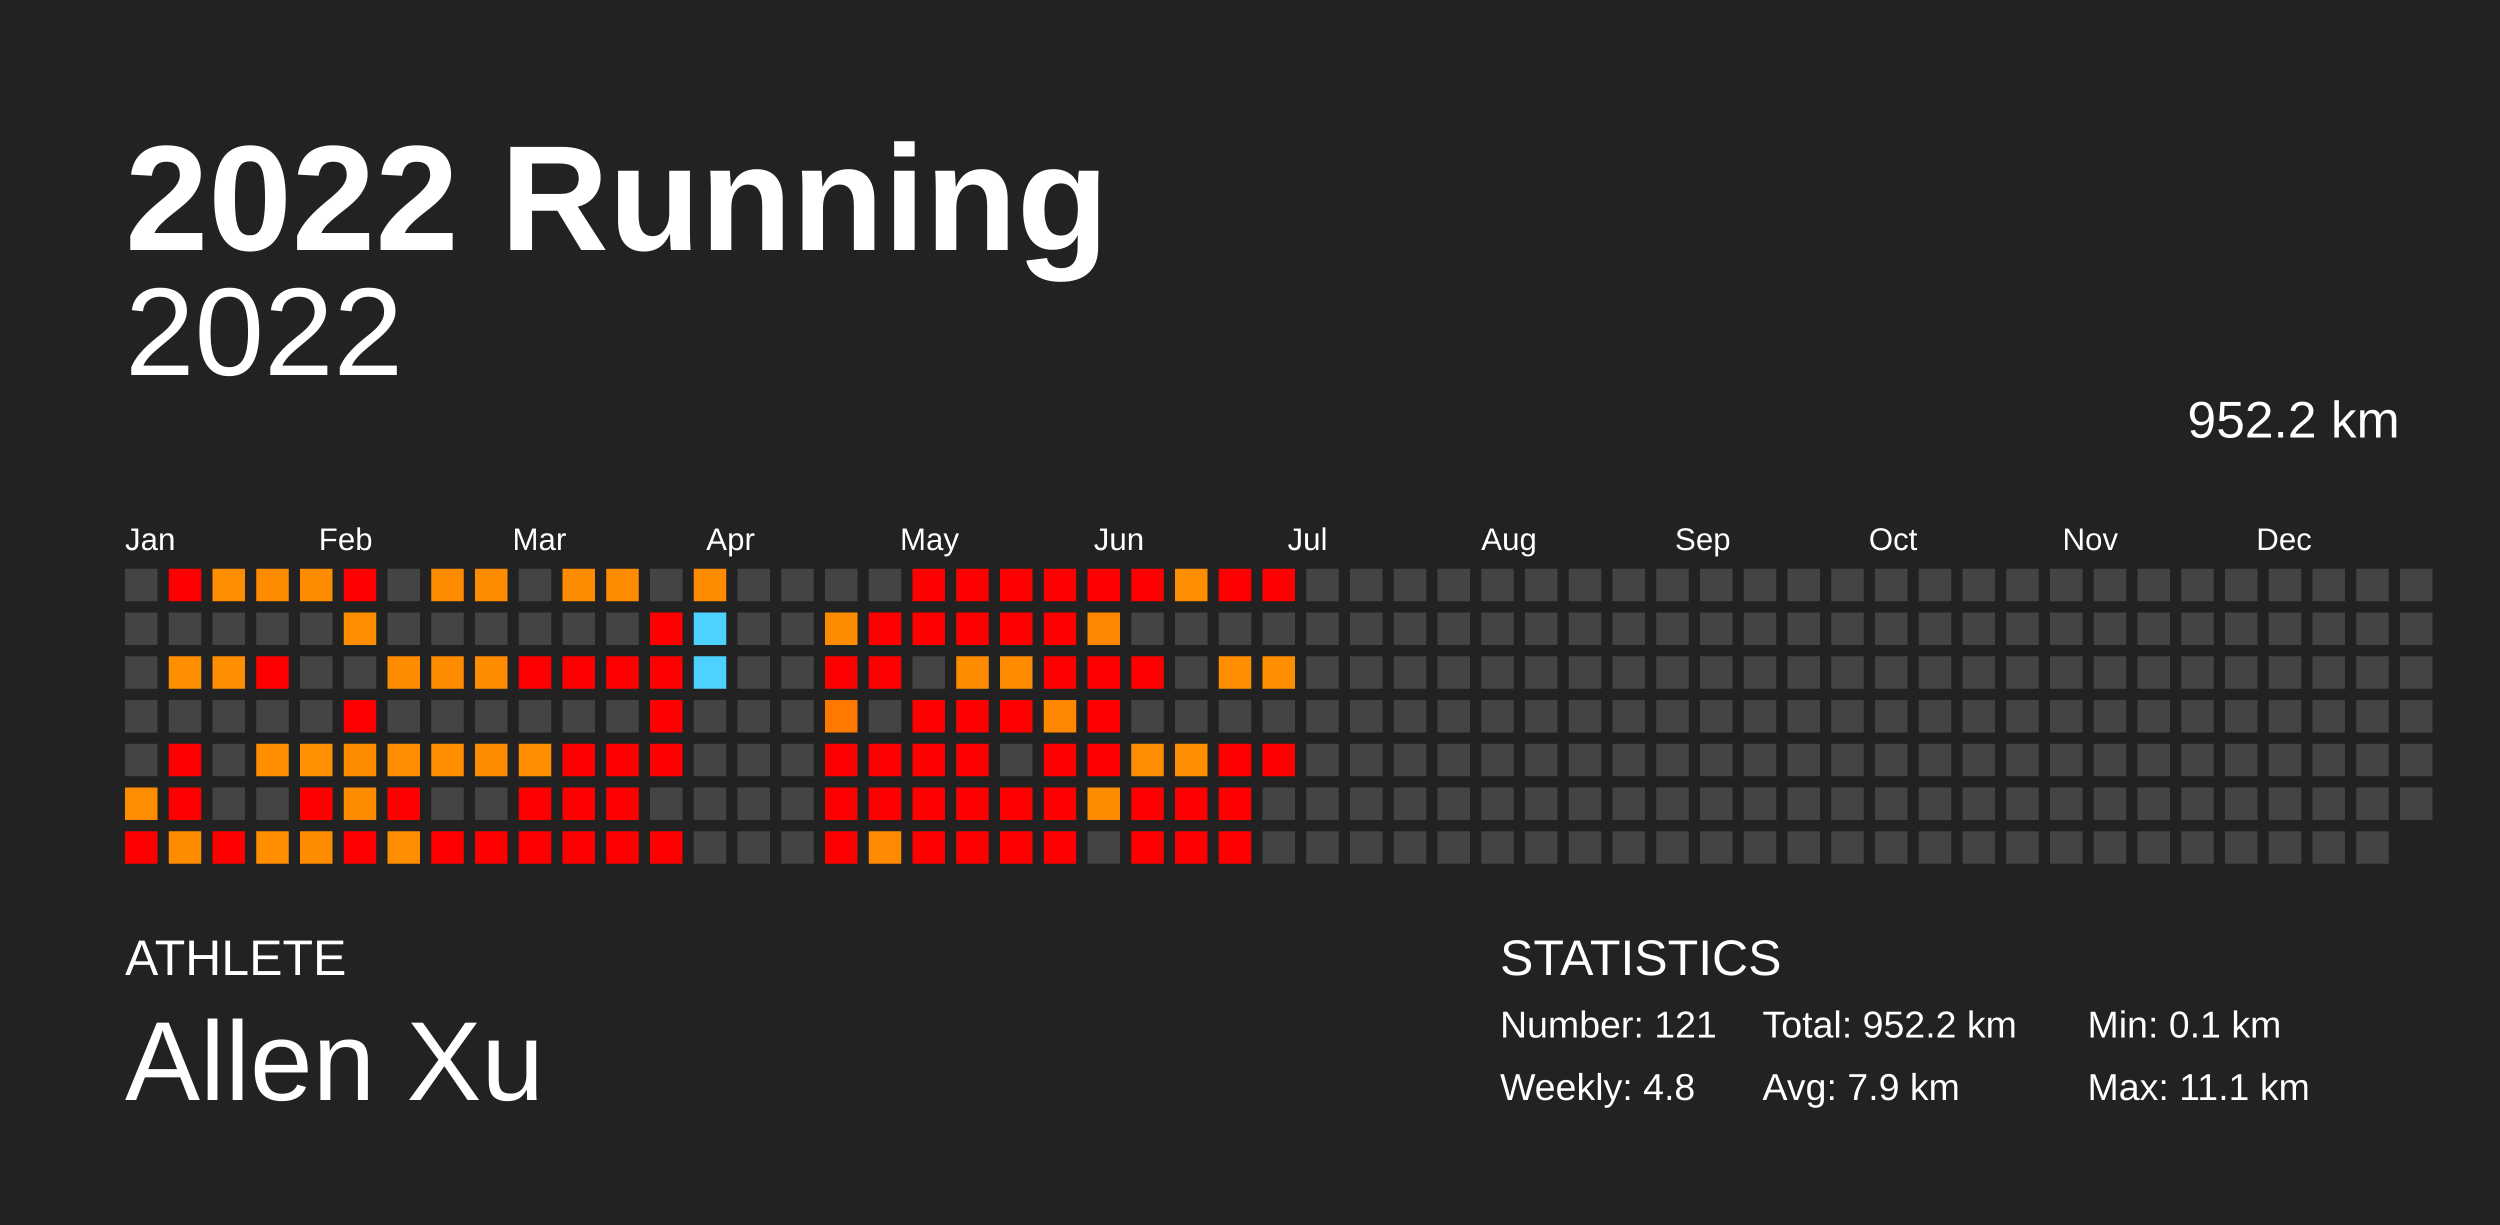
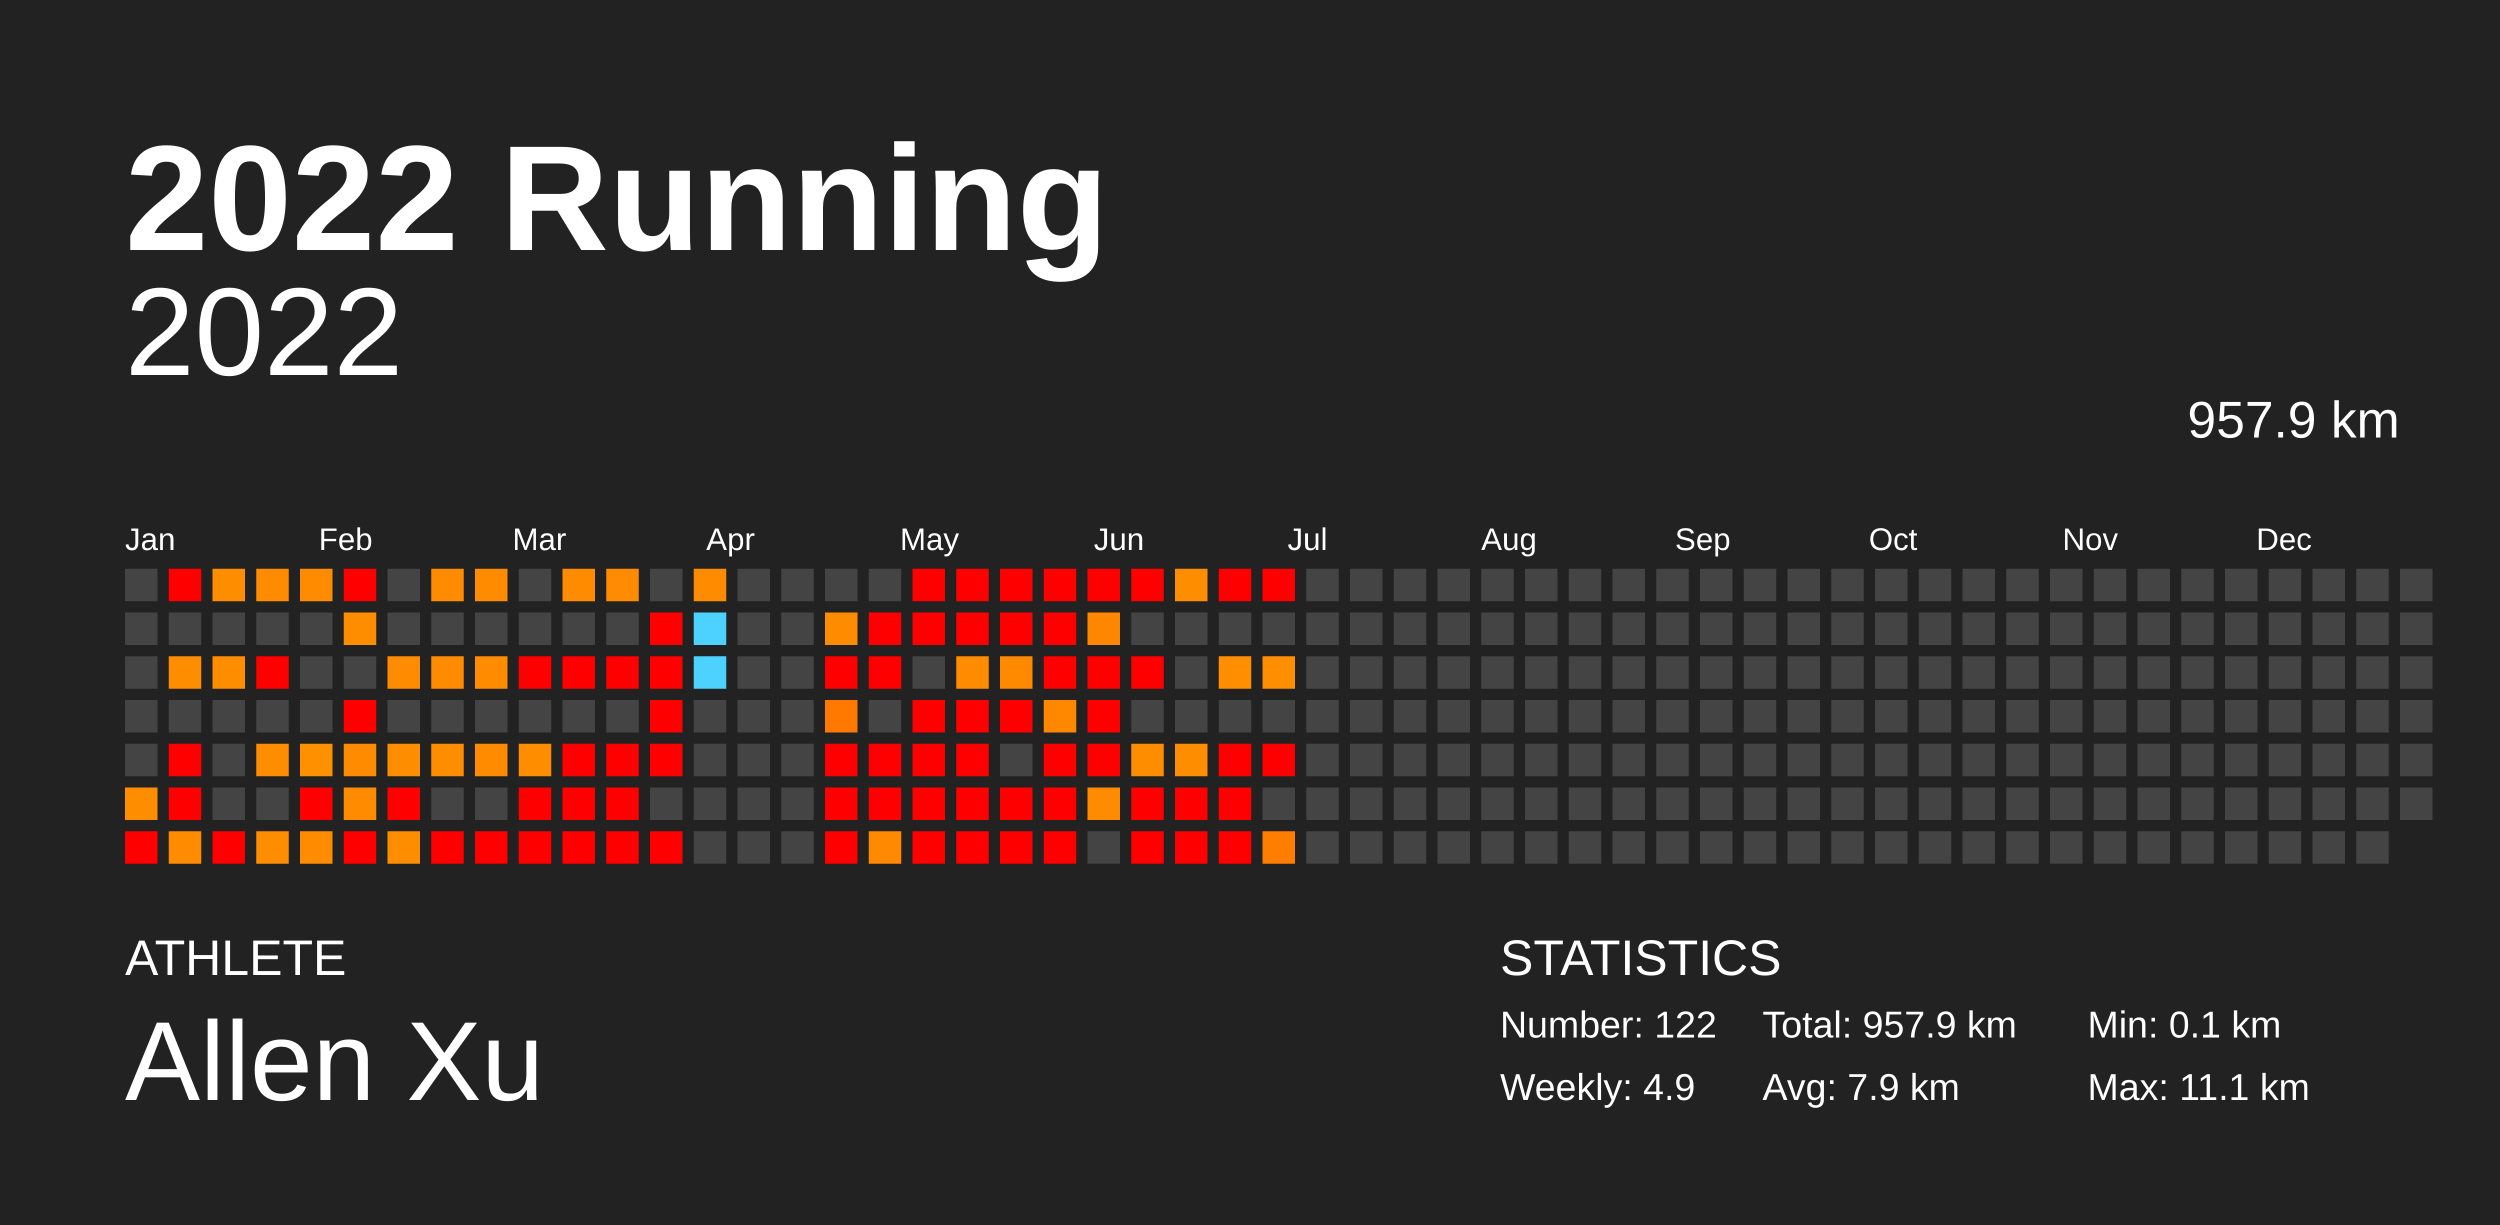
<svg xmlns="http://www.w3.org/2000/svg" baseProfile="full" height="98mm" version="1.1" viewBox="0,0,200,98" width="200mm">
  <defs />
  <rect fill="#222222" height="98" width="200" x="0" y="0" />
  <text fill="#FFFFFF" style="font-size:12px; font-family:Arial; font-weight:bold;" x="10" y="20">2022 Running</text>
  <text fill="#FFFFFF" style="font-size:4px; font-family:Arial" x="10" y="78">ATHLETE</text>
  <text fill="#FFFFFF" style="font-size:9px; font-family:Arial" x="10" y="88">Allen Xu</text>
  <text fill="#FFFFFF" style="font-size:4px; font-family:Arial" x="120" y="78">STATISTICS</text>
-   <text fill="#FFFFFF" style="font-size:3px; font-family:Arial" x="120" y="83">Number: 121</text>
-   <text fill="#FFFFFF" style="font-size:3px; font-family:Arial" x="120" y="88">Weekly: 4.8</text>
-   <text fill="#FFFFFF" style="font-size:3px; font-family:Arial" x="141" y="83">Total: 952.2 km</text>
+   <text fill="#FFFFFF" style="font-size:3px; font-family:Arial" x="120" y="83">Number: 122</text>
+   <text fill="#FFFFFF" style="font-size:3px; font-family:Arial" x="120" y="88">Weekly: 4.9</text>
+   <text fill="#FFFFFF" style="font-size:3px; font-family:Arial" x="141" y="83">Total: 957.9 km</text>
  <text fill="#FFFFFF" style="font-size:3px; font-family:Arial" x="141" y="88">Avg: 7.9 km</text>
  <text fill="#FFFFFF" style="font-size:3px; font-family:Arial" x="167" y="83">Min: 0.1 km</text>
  <text fill="#FFFFFF" style="font-size:3px; font-family:Arial" x="167" y="88">Max: 11.1 km</text>
  <text alignment-baseline="hanging" fill="#FFFFFF" style="font-size:10.0px; font-family:Arial;" x="10" y="30">2022</text>
-   <text alignment-baseline="hanging" fill="#FFFFFF" style="font-size:4.125px; font-family:Arial;" x="175" y="35">952.2 km</text>
+   <text alignment-baseline="hanging" fill="#FFFFFF" style="font-size:4.125px; font-family:Arial;" x="175" y="35">957.9 km</text>
  <text fill="#FFFFFF" style="font-size:2.5px; font-family:Arial" x="10.0" y="44">Jan</text>
  <text fill="#FFFFFF" style="font-size:2.5px; font-family:Arial" x="25.5" y="44">Feb</text>
  <text fill="#FFFFFF" style="font-size:2.5px; font-family:Arial" x="41.0" y="44">Mar</text>
  <text fill="#FFFFFF" style="font-size:2.5px; font-family:Arial" x="56.5" y="44">Apr</text>
  <text fill="#FFFFFF" style="font-size:2.5px; font-family:Arial" x="72.0" y="44">May</text>
  <text fill="#FFFFFF" style="font-size:2.5px; font-family:Arial" x="87.5" y="44">Jun</text>
  <text fill="#FFFFFF" style="font-size:2.5px; font-family:Arial" x="103.0" y="44">Jul</text>
  <text fill="#FFFFFF" style="font-size:2.5px; font-family:Arial" x="118.5" y="44">Aug</text>
  <text fill="#FFFFFF" style="font-size:2.5px; font-family:Arial" x="134.0" y="44">Sep</text>
  <text fill="#FFFFFF" style="font-size:2.5px; font-family:Arial" x="149.5" y="44">Oct</text>
  <text fill="#FFFFFF" style="font-size:2.5px; font-family:Arial" x="165.0" y="44">Nov</text>
  <text fill="#FFFFFF" style="font-size:2.5px; font-family:Arial" x="180.5" y="44">Dec</text>
  <rect fill="#444444" height="2.6" width="2.6" x="10.0" y="45.5" />
  <rect fill="#444444" height="2.6" width="2.6" x="10.0" y="49.0" />
  <rect fill="#444444" height="2.6" width="2.6" x="10.0" y="52.5" />
  <rect fill="#444444" height="2.6" width="2.6" x="10.0" y="56.0" />
  <rect fill="#444444" height="2.6" width="2.6" x="10.0" y="59.5" />
  <rect fill="#ff8d00" height="2.6" width="2.6" x="10.0" y="63.0" />
  <rect fill="red" height="2.6" width="2.6" x="10.0" y="66.5" />
  <rect fill="red" height="2.6" width="2.6" x="13.5" y="45.5" />
  <rect fill="#444444" height="2.6" width="2.6" x="13.5" y="49.0" />
  <rect fill="#ff8d00" height="2.6" width="2.6" x="13.5" y="52.5" />
  <rect fill="#444444" height="2.6" width="2.6" x="13.5" y="56.0" />
  <rect fill="red" height="2.6" width="2.6" x="13.5" y="59.5" />
  <rect fill="red" height="2.6" width="2.6" x="13.5" y="63.0" />
  <rect fill="#ff8c00" height="2.6" width="2.6" x="13.5" y="66.5" />
  <rect fill="#ff8d00" height="2.6" width="2.6" x="17.0" y="45.5" />
  <rect fill="#444444" height="2.6" width="2.6" x="17.0" y="49.0" />
  <rect fill="#ff8d00" height="2.6" width="2.6" x="17.0" y="52.5" />
  <rect fill="#444444" height="2.6" width="2.6" x="17.0" y="56.0" />
  <rect fill="#444444" height="2.6" width="2.6" x="17.0" y="59.5" />
  <rect fill="#444444" height="2.6" width="2.6" x="17.0" y="63.0" />
  <rect fill="red" height="2.6" width="2.6" x="17.0" y="66.5" />
  <rect fill="#ff8c00" height="2.6" width="2.6" x="20.5" y="45.5" />
  <rect fill="#444444" height="2.6" width="2.6" x="20.5" y="49.0" />
  <rect fill="red" height="2.6" width="2.6" x="20.5" y="52.5" />
  <rect fill="#444444" height="2.6" width="2.6" x="20.5" y="56.0" />
  <rect fill="#ff8d00" height="2.6" width="2.6" x="20.5" y="59.5" />
  <rect fill="#444444" height="2.6" width="2.6" x="20.5" y="63.0" />
  <rect fill="#ff8d00" height="2.6" width="2.6" x="20.5" y="66.5" />
  <rect fill="#ff8c00" height="2.6" width="2.6" x="24.0" y="45.5" />
  <rect fill="#444444" height="2.6" width="2.6" x="24.0" y="49.0" />
  <rect fill="#444444" height="2.6" width="2.6" x="24.0" y="52.5" />
  <rect fill="#444444" height="2.6" width="2.6" x="24.0" y="56.0" />
  <rect fill="#ff9100" height="2.6" width="2.6" x="24.0" y="59.5" />
  <rect fill="red" height="2.6" width="2.6" x="24.0" y="63.0" />
  <rect fill="#ff8c00" height="2.6" width="2.6" x="24.0" y="66.5" />
  <rect fill="red" height="2.6" width="2.6" x="27.5" y="45.5" />
  <rect fill="#ff8d00" height="2.6" width="2.6" x="27.5" y="49.0" />
  <rect fill="#444444" height="2.6" width="2.6" x="27.5" y="52.5" />
  <rect fill="red" height="2.6" width="2.6" x="27.5" y="56.0" />
  <rect fill="#ff8c00" height="2.6" width="2.6" x="27.5" y="59.5" />
  <rect fill="#ff8c00" height="2.6" width="2.6" x="27.5" y="63.0" />
  <rect fill="red" height="2.6" width="2.6" x="27.5" y="66.5" />
  <rect fill="#444444" height="2.6" width="2.6" x="31.0" y="45.5" />
  <rect fill="#444444" height="2.6" width="2.6" x="31.0" y="49.0" />
  <rect fill="#ff8c00" height="2.6" width="2.6" x="31.0" y="52.5" />
  <rect fill="#444444" height="2.6" width="2.6" x="31.0" y="56.0" />
  <rect fill="#ff8d00" height="2.6" width="2.6" x="31.0" y="59.5" />
  <rect fill="red" height="2.6" width="2.6" x="31.0" y="63.0" />
  <rect fill="#ff8d00" height="2.6" width="2.6" x="31.0" y="66.5" />
  <rect fill="#ff8c00" height="2.6" width="2.6" x="34.5" y="45.5" />
  <rect fill="#444444" height="2.6" width="2.6" x="34.5" y="49.0" />
  <rect fill="#ff8c00" height="2.6" width="2.6" x="34.5" y="52.5" />
  <rect fill="#444444" height="2.6" width="2.6" x="34.5" y="56.0" />
  <rect fill="#ff8d00" height="2.6" width="2.6" x="34.5" y="59.5" />
  <rect fill="#444444" height="2.6" width="2.6" x="34.5" y="63.0" />
  <rect fill="red" height="2.6" width="2.6" x="34.5" y="66.5" />
  <rect fill="#ff8c00" height="2.6" width="2.6" x="38.0" y="45.5" />
  <rect fill="#444444" height="2.6" width="2.6" x="38.0" y="49.0" />
  <rect fill="#ff8c00" height="2.6" width="2.6" x="38.0" y="52.5" />
  <rect fill="#444444" height="2.6" width="2.6" x="38.0" y="56.0" />
  <rect fill="#ff8c00" height="2.6" width="2.6" x="38.0" y="59.5" />
  <rect fill="#444444" height="2.6" width="2.6" x="38.0" y="63.0" />
  <rect fill="red" height="2.6" width="2.6" x="38.0" y="66.5" />
  <rect fill="#444444" height="2.6" width="2.6" x="41.5" y="45.5" />
  <rect fill="#444444" height="2.6" width="2.6" x="41.5" y="49.0" />
  <rect fill="red" height="2.6" width="2.6" x="41.5" y="52.5" />
  <rect fill="#444444" height="2.6" width="2.6" x="41.5" y="56.0" />
  <rect fill="#ff8d00" height="2.6" width="2.6" x="41.5" y="59.5" />
  <rect fill="red" height="2.6" width="2.6" x="41.5" y="63.0" />
  <rect fill="red" height="2.6" width="2.6" x="41.5" y="66.5" />
  <rect fill="#ff8c00" height="2.6" width="2.6" x="45.0" y="45.5" />
  <rect fill="#444444" height="2.6" width="2.6" x="45.0" y="49.0" />
  <rect fill="red" height="2.6" width="2.6" x="45.0" y="52.5" />
  <rect fill="#444444" height="2.6" width="2.6" x="45.0" y="56.0" />
  <rect fill="red" height="2.6" width="2.6" x="45.0" y="59.5" />
  <rect fill="red" height="2.6" width="2.6" x="45.0" y="63.0" />
  <rect fill="red" height="2.6" width="2.6" x="45.0" y="66.5" />
  <rect fill="#ff8c00" height="2.6" width="2.6" x="48.5" y="45.5" />
  <rect fill="#444444" height="2.6" width="2.6" x="48.5" y="49.0" />
  <rect fill="red" height="2.6" width="2.6" x="48.5" y="52.5" />
  <rect fill="#444444" height="2.6" width="2.6" x="48.5" y="56.0" />
  <rect fill="red" height="2.6" width="2.6" x="48.5" y="59.5" />
  <rect fill="red" height="2.6" width="2.6" x="48.5" y="63.0" />
  <rect fill="red" height="2.6" width="2.6" x="48.5" y="66.5" />
  <rect fill="#444444" height="2.6" width="2.6" x="52.0" y="45.5" />
  <rect fill="red" height="2.6" width="2.6" x="52.0" y="49.0" />
  <rect fill="red" height="2.6" width="2.6" x="52.0" y="52.5" />
  <rect fill="red" height="2.6" width="2.6" x="52.0" y="56.0" />
  <rect fill="red" height="2.6" width="2.6" x="52.0" y="59.5" />
  <rect fill="#444444" height="2.6" width="2.6" x="52.0" y="63.0" />
  <rect fill="red" height="2.6" width="2.6" x="52.0" y="66.5" />
  <rect fill="#ff8b00" height="2.6" width="2.6" x="55.5" y="45.5" />
  <rect fill="#4dd2ff" height="2.6" width="2.6" x="55.5" y="49.0" />
  <rect fill="#4dd2ff" height="2.6" width="2.6" x="55.5" y="52.5" />
  <rect fill="#444444" height="2.6" width="2.6" x="55.5" y="56.0" />
  <rect fill="#444444" height="2.6" width="2.6" x="55.5" y="59.5" />
  <rect fill="#444444" height="2.6" width="2.6" x="55.5" y="63.0" />
  <rect fill="#444444" height="2.6" width="2.6" x="55.5" y="66.5" />
  <rect fill="#444444" height="2.6" width="2.6" x="59.0" y="45.5" />
  <rect fill="#444444" height="2.6" width="2.6" x="59.0" y="49.0" />
  <rect fill="#444444" height="2.6" width="2.6" x="59.0" y="52.5" />
  <rect fill="#444444" height="2.6" width="2.6" x="59.0" y="56.0" />
  <rect fill="#444444" height="2.6" width="2.6" x="59.0" y="59.5" />
  <rect fill="#444444" height="2.6" width="2.6" x="59.0" y="63.0" />
  <rect fill="#444444" height="2.6" width="2.6" x="59.0" y="66.5" />
  <rect fill="#444444" height="2.6" width="2.6" x="62.5" y="45.5" />
  <rect fill="#444444" height="2.6" width="2.6" x="62.5" y="49.0" />
  <rect fill="#444444" height="2.6" width="2.6" x="62.5" y="52.5" />
  <rect fill="#444444" height="2.6" width="2.6" x="62.5" y="56.0" />
  <rect fill="#444444" height="2.6" width="2.6" x="62.5" y="59.5" />
  <rect fill="#444444" height="2.6" width="2.6" x="62.5" y="63.0" />
  <rect fill="#444444" height="2.6" width="2.6" x="62.5" y="66.5" />
  <rect fill="#444444" height="2.6" width="2.6" x="66.0" y="45.5" />
  <rect fill="#ff8b00" height="2.6" width="2.6" x="66.0" y="49.0" />
  <rect fill="red" height="2.6" width="2.6" x="66.0" y="52.5" />
  <rect fill="#ff7800" height="2.6" width="2.6" x="66.0" y="56.0" />
  <rect fill="red" height="2.6" width="2.6" x="66.0" y="59.5" />
  <rect fill="red" height="2.6" width="2.6" x="66.0" y="63.0" />
  <rect fill="red" height="2.6" width="2.6" x="66.0" y="66.5" />
  <rect fill="#444444" height="2.6" width="2.6" x="69.5" y="45.5" />
  <rect fill="red" height="2.6" width="2.6" x="69.5" y="49.0" />
  <rect fill="red" height="2.6" width="2.6" x="69.5" y="52.5" />
  <rect fill="#444444" height="2.6" width="2.6" x="69.5" y="56.0" />
  <rect fill="red" height="2.6" width="2.6" x="69.5" y="59.5" />
  <rect fill="red" height="2.6" width="2.6" x="69.5" y="63.0" />
  <rect fill="#ff8900" height="2.6" width="2.6" x="69.5" y="66.5" />
  <rect fill="red" height="2.6" width="2.6" x="73.0" y="45.5" />
  <rect fill="red" height="2.6" width="2.6" x="73.0" y="49.0" />
  <rect fill="#444444" height="2.6" width="2.6" x="73.0" y="52.5" />
  <rect fill="red" height="2.6" width="2.6" x="73.0" y="56.0" />
  <rect fill="red" height="2.6" width="2.6" x="73.0" y="59.5" />
  <rect fill="red" height="2.6" width="2.6" x="73.0" y="63.0" />
  <rect fill="red" height="2.6" width="2.6" x="73.0" y="66.5" />
  <rect fill="red" height="2.6" width="2.6" x="76.5" y="45.5" />
  <rect fill="red" height="2.6" width="2.6" x="76.5" y="49.0" />
  <rect fill="#ff8c00" height="2.6" width="2.6" x="76.5" y="52.5" />
  <rect fill="red" height="2.6" width="2.6" x="76.5" y="56.0" />
  <rect fill="red" height="2.6" width="2.6" x="76.5" y="59.5" />
  <rect fill="red" height="2.6" width="2.6" x="76.5" y="63.0" />
  <rect fill="red" height="2.6" width="2.6" x="76.5" y="66.5" />
  <rect fill="red" height="2.6" width="2.6" x="80.0" y="45.5" />
  <rect fill="red" height="2.6" width="2.6" x="80.0" y="49.0" />
  <rect fill="#ff8a00" height="2.6" width="2.6" x="80.0" y="52.5" />
  <rect fill="red" height="2.6" width="2.6" x="80.0" y="56.0" />
  <rect fill="#444444" height="2.6" width="2.6" x="80.0" y="59.5" />
  <rect fill="red" height="2.6" width="2.6" x="80.0" y="63.0" />
  <rect fill="red" height="2.6" width="2.6" x="80.0" y="66.5" />
  <rect fill="red" height="2.6" width="2.6" x="83.5" y="45.5" />
  <rect fill="red" height="2.6" width="2.6" x="83.5" y="49.0" />
  <rect fill="red" height="2.6" width="2.6" x="83.5" y="52.5" />
  <rect fill="#ff8800" height="2.6" width="2.6" x="83.5" y="56.0" />
  <rect fill="red" height="2.6" width="2.6" x="83.5" y="59.5" />
  <rect fill="red" height="2.6" width="2.6" x="83.5" y="63.0" />
  <rect fill="red" height="2.6" width="2.6" x="83.5" y="66.5" />
  <rect fill="red" height="2.6" width="2.6" x="87.0" y="45.5" />
  <rect fill="#ff8700" height="2.6" width="2.6" x="87.0" y="49.0" />
  <rect fill="red" height="2.6" width="2.6" x="87.0" y="52.5" />
  <rect fill="red" height="2.6" width="2.6" x="87.0" y="56.0" />
  <rect fill="red" height="2.6" width="2.6" x="87.0" y="59.5" />
  <rect fill="#ff8c00" height="2.6" width="2.6" x="87.0" y="63.0" />
  <rect fill="#444444" height="2.6" width="2.6" x="87.0" y="66.5" />
  <rect fill="red" height="2.6" width="2.6" x="90.5" y="45.5" />
  <rect fill="#444444" height="2.6" width="2.6" x="90.5" y="49.0" />
  <rect fill="red" height="2.6" width="2.6" x="90.5" y="52.5" />
  <rect fill="#444444" height="2.6" width="2.6" x="90.5" y="56.0" />
  <rect fill="#ff8d00" height="2.6" width="2.6" x="90.5" y="59.5" />
  <rect fill="red" height="2.6" width="2.6" x="90.5" y="63.0" />
  <rect fill="red" height="2.6" width="2.6" x="90.5" y="66.5" />
  <rect fill="#ff8d00" height="2.6" width="2.6" x="94.0" y="45.5" />
  <rect fill="#444444" height="2.6" width="2.6" x="94.0" y="49.0" />
  <rect fill="#444444" height="2.6" width="2.6" x="94.0" y="52.5" />
  <rect fill="#444444" height="2.6" width="2.6" x="94.0" y="56.0" />
  <rect fill="#ff8d00" height="2.6" width="2.6" x="94.0" y="59.5" />
  <rect fill="red" height="2.6" width="2.6" x="94.0" y="63.0" />
  <rect fill="red" height="2.6" width="2.6" x="94.0" y="66.5" />
  <rect fill="red" height="2.6" width="2.6" x="97.5" y="45.5" />
  <rect fill="#444444" height="2.6" width="2.6" x="97.5" y="49.0" />
  <rect fill="#ff8e00" height="2.6" width="2.6" x="97.5" y="52.5" />
  <rect fill="#444444" height="2.6" width="2.6" x="97.5" y="56.0" />
  <rect fill="red" height="2.6" width="2.6" x="97.5" y="59.5" />
  <rect fill="red" height="2.6" width="2.6" x="97.5" y="63.0" />
  <rect fill="red" height="2.6" width="2.6" x="97.5" y="66.5" />
  <rect fill="red" height="2.6" width="2.6" x="101.0" y="45.5" />
  <rect fill="#444444" height="2.6" width="2.6" x="101.0" y="49.0" />
  <rect fill="#ff8e00" height="2.6" width="2.6" x="101.0" y="52.5" />
  <rect fill="#444444" height="2.6" width="2.6" x="101.0" y="56.0" />
  <rect fill="red" height="2.6" width="2.6" x="101.0" y="59.5" />
  <rect fill="#444444" height="2.6" width="2.6" x="101.0" y="63.0" />
-   <rect fill="#444444" height="2.6" width="2.6" x="101.0" y="66.5" />
+   <rect fill="#ff7d00" height="2.6" width="2.6" x="101.0" y="66.5" />
  <rect fill="#444444" height="2.6" width="2.6" x="104.5" y="45.5" />
  <rect fill="#444444" height="2.6" width="2.6" x="104.5" y="49.0" />
  <rect fill="#444444" height="2.6" width="2.6" x="104.5" y="52.5" />
  <rect fill="#444444" height="2.6" width="2.6" x="104.5" y="56.0" />
  <rect fill="#444444" height="2.6" width="2.6" x="104.5" y="59.5" />
  <rect fill="#444444" height="2.6" width="2.6" x="104.5" y="63.0" />
  <rect fill="#444444" height="2.6" width="2.6" x="104.5" y="66.5" />
  <rect fill="#444444" height="2.6" width="2.6" x="108.0" y="45.5" />
  <rect fill="#444444" height="2.6" width="2.6" x="108.0" y="49.0" />
  <rect fill="#444444" height="2.6" width="2.6" x="108.0" y="52.5" />
  <rect fill="#444444" height="2.6" width="2.6" x="108.0" y="56.0" />
  <rect fill="#444444" height="2.6" width="2.6" x="108.0" y="59.5" />
  <rect fill="#444444" height="2.6" width="2.6" x="108.0" y="63.0" />
  <rect fill="#444444" height="2.6" width="2.6" x="108.0" y="66.5" />
  <rect fill="#444444" height="2.6" width="2.6" x="111.5" y="45.5" />
  <rect fill="#444444" height="2.6" width="2.6" x="111.5" y="49.0" />
  <rect fill="#444444" height="2.6" width="2.6" x="111.5" y="52.5" />
  <rect fill="#444444" height="2.6" width="2.6" x="111.5" y="56.0" />
  <rect fill="#444444" height="2.6" width="2.6" x="111.5" y="59.5" />
  <rect fill="#444444" height="2.6" width="2.6" x="111.5" y="63.0" />
  <rect fill="#444444" height="2.6" width="2.6" x="111.5" y="66.5" />
  <rect fill="#444444" height="2.6" width="2.6" x="115.0" y="45.5" />
  <rect fill="#444444" height="2.6" width="2.6" x="115.0" y="49.0" />
  <rect fill="#444444" height="2.6" width="2.6" x="115.0" y="52.5" />
  <rect fill="#444444" height="2.6" width="2.6" x="115.0" y="56.0" />
  <rect fill="#444444" height="2.6" width="2.6" x="115.0" y="59.5" />
  <rect fill="#444444" height="2.6" width="2.6" x="115.0" y="63.0" />
  <rect fill="#444444" height="2.6" width="2.6" x="115.0" y="66.5" />
  <rect fill="#444444" height="2.6" width="2.6" x="118.5" y="45.5" />
  <rect fill="#444444" height="2.6" width="2.6" x="118.5" y="49.0" />
  <rect fill="#444444" height="2.6" width="2.6" x="118.5" y="52.5" />
  <rect fill="#444444" height="2.6" width="2.6" x="118.5" y="56.0" />
  <rect fill="#444444" height="2.6" width="2.6" x="118.5" y="59.5" />
  <rect fill="#444444" height="2.6" width="2.6" x="118.5" y="63.0" />
  <rect fill="#444444" height="2.6" width="2.6" x="118.5" y="66.5" />
  <rect fill="#444444" height="2.6" width="2.6" x="122.0" y="45.5" />
  <rect fill="#444444" height="2.6" width="2.6" x="122.0" y="49.0" />
  <rect fill="#444444" height="2.6" width="2.6" x="122.0" y="52.5" />
  <rect fill="#444444" height="2.6" width="2.6" x="122.0" y="56.0" />
  <rect fill="#444444" height="2.6" width="2.6" x="122.0" y="59.5" />
  <rect fill="#444444" height="2.6" width="2.6" x="122.0" y="63.0" />
  <rect fill="#444444" height="2.6" width="2.6" x="122.0" y="66.5" />
  <rect fill="#444444" height="2.6" width="2.6" x="125.5" y="45.5" />
  <rect fill="#444444" height="2.6" width="2.6" x="125.5" y="49.0" />
  <rect fill="#444444" height="2.6" width="2.6" x="125.5" y="52.5" />
  <rect fill="#444444" height="2.6" width="2.6" x="125.5" y="56.0" />
  <rect fill="#444444" height="2.6" width="2.6" x="125.5" y="59.5" />
  <rect fill="#444444" height="2.6" width="2.6" x="125.5" y="63.0" />
  <rect fill="#444444" height="2.6" width="2.6" x="125.5" y="66.5" />
  <rect fill="#444444" height="2.6" width="2.6" x="129.0" y="45.5" />
  <rect fill="#444444" height="2.6" width="2.6" x="129.0" y="49.0" />
  <rect fill="#444444" height="2.6" width="2.6" x="129.0" y="52.5" />
  <rect fill="#444444" height="2.6" width="2.6" x="129.0" y="56.0" />
  <rect fill="#444444" height="2.6" width="2.6" x="129.0" y="59.5" />
  <rect fill="#444444" height="2.6" width="2.6" x="129.0" y="63.0" />
  <rect fill="#444444" height="2.6" width="2.6" x="129.0" y="66.5" />
  <rect fill="#444444" height="2.6" width="2.6" x="132.5" y="45.5" />
  <rect fill="#444444" height="2.6" width="2.6" x="132.5" y="49.0" />
  <rect fill="#444444" height="2.6" width="2.6" x="132.5" y="52.5" />
  <rect fill="#444444" height="2.6" width="2.6" x="132.5" y="56.0" />
  <rect fill="#444444" height="2.6" width="2.6" x="132.5" y="59.5" />
  <rect fill="#444444" height="2.6" width="2.6" x="132.5" y="63.0" />
  <rect fill="#444444" height="2.6" width="2.6" x="132.5" y="66.5" />
  <rect fill="#444444" height="2.6" width="2.6" x="136.0" y="45.5" />
  <rect fill="#444444" height="2.6" width="2.6" x="136.0" y="49.0" />
  <rect fill="#444444" height="2.6" width="2.6" x="136.0" y="52.5" />
  <rect fill="#444444" height="2.6" width="2.6" x="136.0" y="56.0" />
  <rect fill="#444444" height="2.6" width="2.6" x="136.0" y="59.5" />
  <rect fill="#444444" height="2.6" width="2.6" x="136.0" y="63.0" />
  <rect fill="#444444" height="2.6" width="2.6" x="136.0" y="66.5" />
  <rect fill="#444444" height="2.6" width="2.6" x="139.5" y="45.5" />
  <rect fill="#444444" height="2.6" width="2.6" x="139.5" y="49.0" />
  <rect fill="#444444" height="2.6" width="2.6" x="139.5" y="52.5" />
  <rect fill="#444444" height="2.6" width="2.6" x="139.5" y="56.0" />
  <rect fill="#444444" height="2.6" width="2.6" x="139.5" y="59.5" />
  <rect fill="#444444" height="2.6" width="2.6" x="139.5" y="63.0" />
  <rect fill="#444444" height="2.6" width="2.6" x="139.5" y="66.5" />
  <rect fill="#444444" height="2.6" width="2.6" x="143.0" y="45.5" />
  <rect fill="#444444" height="2.6" width="2.6" x="143.0" y="49.0" />
  <rect fill="#444444" height="2.6" width="2.6" x="143.0" y="52.5" />
  <rect fill="#444444" height="2.6" width="2.6" x="143.0" y="56.0" />
  <rect fill="#444444" height="2.6" width="2.6" x="143.0" y="59.5" />
  <rect fill="#444444" height="2.6" width="2.6" x="143.0" y="63.0" />
  <rect fill="#444444" height="2.6" width="2.6" x="143.0" y="66.5" />
  <rect fill="#444444" height="2.6" width="2.6" x="146.5" y="45.5" />
  <rect fill="#444444" height="2.6" width="2.6" x="146.5" y="49.0" />
  <rect fill="#444444" height="2.6" width="2.6" x="146.5" y="52.5" />
  <rect fill="#444444" height="2.6" width="2.6" x="146.5" y="56.0" />
  <rect fill="#444444" height="2.6" width="2.6" x="146.5" y="59.5" />
  <rect fill="#444444" height="2.6" width="2.6" x="146.5" y="63.0" />
  <rect fill="#444444" height="2.6" width="2.6" x="146.5" y="66.5" />
  <rect fill="#444444" height="2.6" width="2.6" x="150.0" y="45.5" />
  <rect fill="#444444" height="2.6" width="2.6" x="150.0" y="49.0" />
  <rect fill="#444444" height="2.6" width="2.6" x="150.0" y="52.5" />
  <rect fill="#444444" height="2.6" width="2.6" x="150.0" y="56.0" />
  <rect fill="#444444" height="2.6" width="2.6" x="150.0" y="59.5" />
  <rect fill="#444444" height="2.6" width="2.6" x="150.0" y="63.0" />
  <rect fill="#444444" height="2.6" width="2.6" x="150.0" y="66.5" />
  <rect fill="#444444" height="2.6" width="2.6" x="153.5" y="45.5" />
  <rect fill="#444444" height="2.6" width="2.6" x="153.5" y="49.0" />
  <rect fill="#444444" height="2.6" width="2.6" x="153.5" y="52.5" />
  <rect fill="#444444" height="2.6" width="2.6" x="153.5" y="56.0" />
  <rect fill="#444444" height="2.6" width="2.6" x="153.5" y="59.5" />
  <rect fill="#444444" height="2.6" width="2.6" x="153.5" y="63.0" />
  <rect fill="#444444" height="2.6" width="2.6" x="153.5" y="66.5" />
  <rect fill="#444444" height="2.6" width="2.6" x="157.0" y="45.5" />
  <rect fill="#444444" height="2.6" width="2.6" x="157.0" y="49.0" />
  <rect fill="#444444" height="2.6" width="2.6" x="157.0" y="52.5" />
  <rect fill="#444444" height="2.6" width="2.6" x="157.0" y="56.0" />
  <rect fill="#444444" height="2.6" width="2.6" x="157.0" y="59.5" />
  <rect fill="#444444" height="2.6" width="2.6" x="157.0" y="63.0" />
  <rect fill="#444444" height="2.6" width="2.6" x="157.0" y="66.5" />
  <rect fill="#444444" height="2.6" width="2.6" x="160.5" y="45.5" />
  <rect fill="#444444" height="2.6" width="2.6" x="160.5" y="49.0" />
  <rect fill="#444444" height="2.6" width="2.6" x="160.5" y="52.5" />
  <rect fill="#444444" height="2.6" width="2.6" x="160.5" y="56.0" />
  <rect fill="#444444" height="2.6" width="2.6" x="160.5" y="59.5" />
  <rect fill="#444444" height="2.6" width="2.6" x="160.5" y="63.0" />
  <rect fill="#444444" height="2.6" width="2.6" x="160.5" y="66.5" />
  <rect fill="#444444" height="2.6" width="2.6" x="164.0" y="45.5" />
  <rect fill="#444444" height="2.6" width="2.6" x="164.0" y="49.0" />
  <rect fill="#444444" height="2.6" width="2.6" x="164.0" y="52.5" />
  <rect fill="#444444" height="2.6" width="2.6" x="164.0" y="56.0" />
  <rect fill="#444444" height="2.6" width="2.6" x="164.0" y="59.5" />
  <rect fill="#444444" height="2.6" width="2.6" x="164.0" y="63.0" />
  <rect fill="#444444" height="2.6" width="2.6" x="164.0" y="66.5" />
  <rect fill="#444444" height="2.6" width="2.6" x="167.5" y="45.5" />
  <rect fill="#444444" height="2.6" width="2.6" x="167.5" y="49.0" />
  <rect fill="#444444" height="2.6" width="2.6" x="167.5" y="52.5" />
  <rect fill="#444444" height="2.6" width="2.6" x="167.5" y="56.0" />
  <rect fill="#444444" height="2.6" width="2.6" x="167.5" y="59.5" />
  <rect fill="#444444" height="2.6" width="2.6" x="167.5" y="63.0" />
  <rect fill="#444444" height="2.6" width="2.6" x="167.5" y="66.5" />
  <rect fill="#444444" height="2.6" width="2.6" x="171.0" y="45.5" />
  <rect fill="#444444" height="2.6" width="2.6" x="171.0" y="49.0" />
  <rect fill="#444444" height="2.6" width="2.6" x="171.0" y="52.5" />
  <rect fill="#444444" height="2.6" width="2.6" x="171.0" y="56.0" />
  <rect fill="#444444" height="2.6" width="2.6" x="171.0" y="59.5" />
  <rect fill="#444444" height="2.6" width="2.6" x="171.0" y="63.0" />
  <rect fill="#444444" height="2.6" width="2.6" x="171.0" y="66.5" />
  <rect fill="#444444" height="2.6" width="2.6" x="174.5" y="45.5" />
  <rect fill="#444444" height="2.6" width="2.6" x="174.5" y="49.0" />
  <rect fill="#444444" height="2.6" width="2.6" x="174.5" y="52.5" />
  <rect fill="#444444" height="2.6" width="2.6" x="174.5" y="56.0" />
  <rect fill="#444444" height="2.6" width="2.6" x="174.5" y="59.5" />
  <rect fill="#444444" height="2.6" width="2.6" x="174.5" y="63.0" />
  <rect fill="#444444" height="2.6" width="2.6" x="174.5" y="66.5" />
  <rect fill="#444444" height="2.6" width="2.6" x="178.0" y="45.5" />
  <rect fill="#444444" height="2.6" width="2.6" x="178.0" y="49.0" />
  <rect fill="#444444" height="2.6" width="2.6" x="178.0" y="52.5" />
  <rect fill="#444444" height="2.6" width="2.6" x="178.0" y="56.0" />
  <rect fill="#444444" height="2.6" width="2.6" x="178.0" y="59.5" />
  <rect fill="#444444" height="2.6" width="2.6" x="178.0" y="63.0" />
  <rect fill="#444444" height="2.6" width="2.6" x="178.0" y="66.5" />
  <rect fill="#444444" height="2.6" width="2.6" x="181.5" y="45.5" />
  <rect fill="#444444" height="2.6" width="2.6" x="181.5" y="49.0" />
  <rect fill="#444444" height="2.6" width="2.6" x="181.5" y="52.5" />
  <rect fill="#444444" height="2.6" width="2.6" x="181.5" y="56.0" />
  <rect fill="#444444" height="2.6" width="2.6" x="181.5" y="59.5" />
  <rect fill="#444444" height="2.6" width="2.6" x="181.5" y="63.0" />
  <rect fill="#444444" height="2.6" width="2.6" x="181.5" y="66.5" />
  <rect fill="#444444" height="2.6" width="2.6" x="185.0" y="45.5" />
  <rect fill="#444444" height="2.6" width="2.6" x="185.0" y="49.0" />
  <rect fill="#444444" height="2.6" width="2.6" x="185.0" y="52.5" />
  <rect fill="#444444" height="2.6" width="2.6" x="185.0" y="56.0" />
  <rect fill="#444444" height="2.6" width="2.6" x="185.0" y="59.5" />
  <rect fill="#444444" height="2.6" width="2.6" x="185.0" y="63.0" />
  <rect fill="#444444" height="2.6" width="2.6" x="185.0" y="66.5" />
  <rect fill="#444444" height="2.6" width="2.6" x="188.5" y="45.5" />
  <rect fill="#444444" height="2.6" width="2.6" x="188.5" y="49.0" />
  <rect fill="#444444" height="2.6" width="2.6" x="188.5" y="52.5" />
  <rect fill="#444444" height="2.6" width="2.6" x="188.5" y="56.0" />
  <rect fill="#444444" height="2.6" width="2.6" x="188.5" y="59.5" />
  <rect fill="#444444" height="2.6" width="2.6" x="188.5" y="63.0" />
  <rect fill="#444444" height="2.6" width="2.6" x="188.5" y="66.5" />
  <rect fill="#444444" height="2.6" width="2.6" x="192.0" y="45.5" />
  <rect fill="#444444" height="2.6" width="2.6" x="192.0" y="49.0" />
  <rect fill="#444444" height="2.6" width="2.6" x="192.0" y="52.5" />
  <rect fill="#444444" height="2.6" width="2.6" x="192.0" y="56.0" />
  <rect fill="#444444" height="2.6" width="2.6" x="192.0" y="59.5" />
  <rect fill="#444444" height="2.6" width="2.6" x="192.0" y="63.0" />
</svg>
